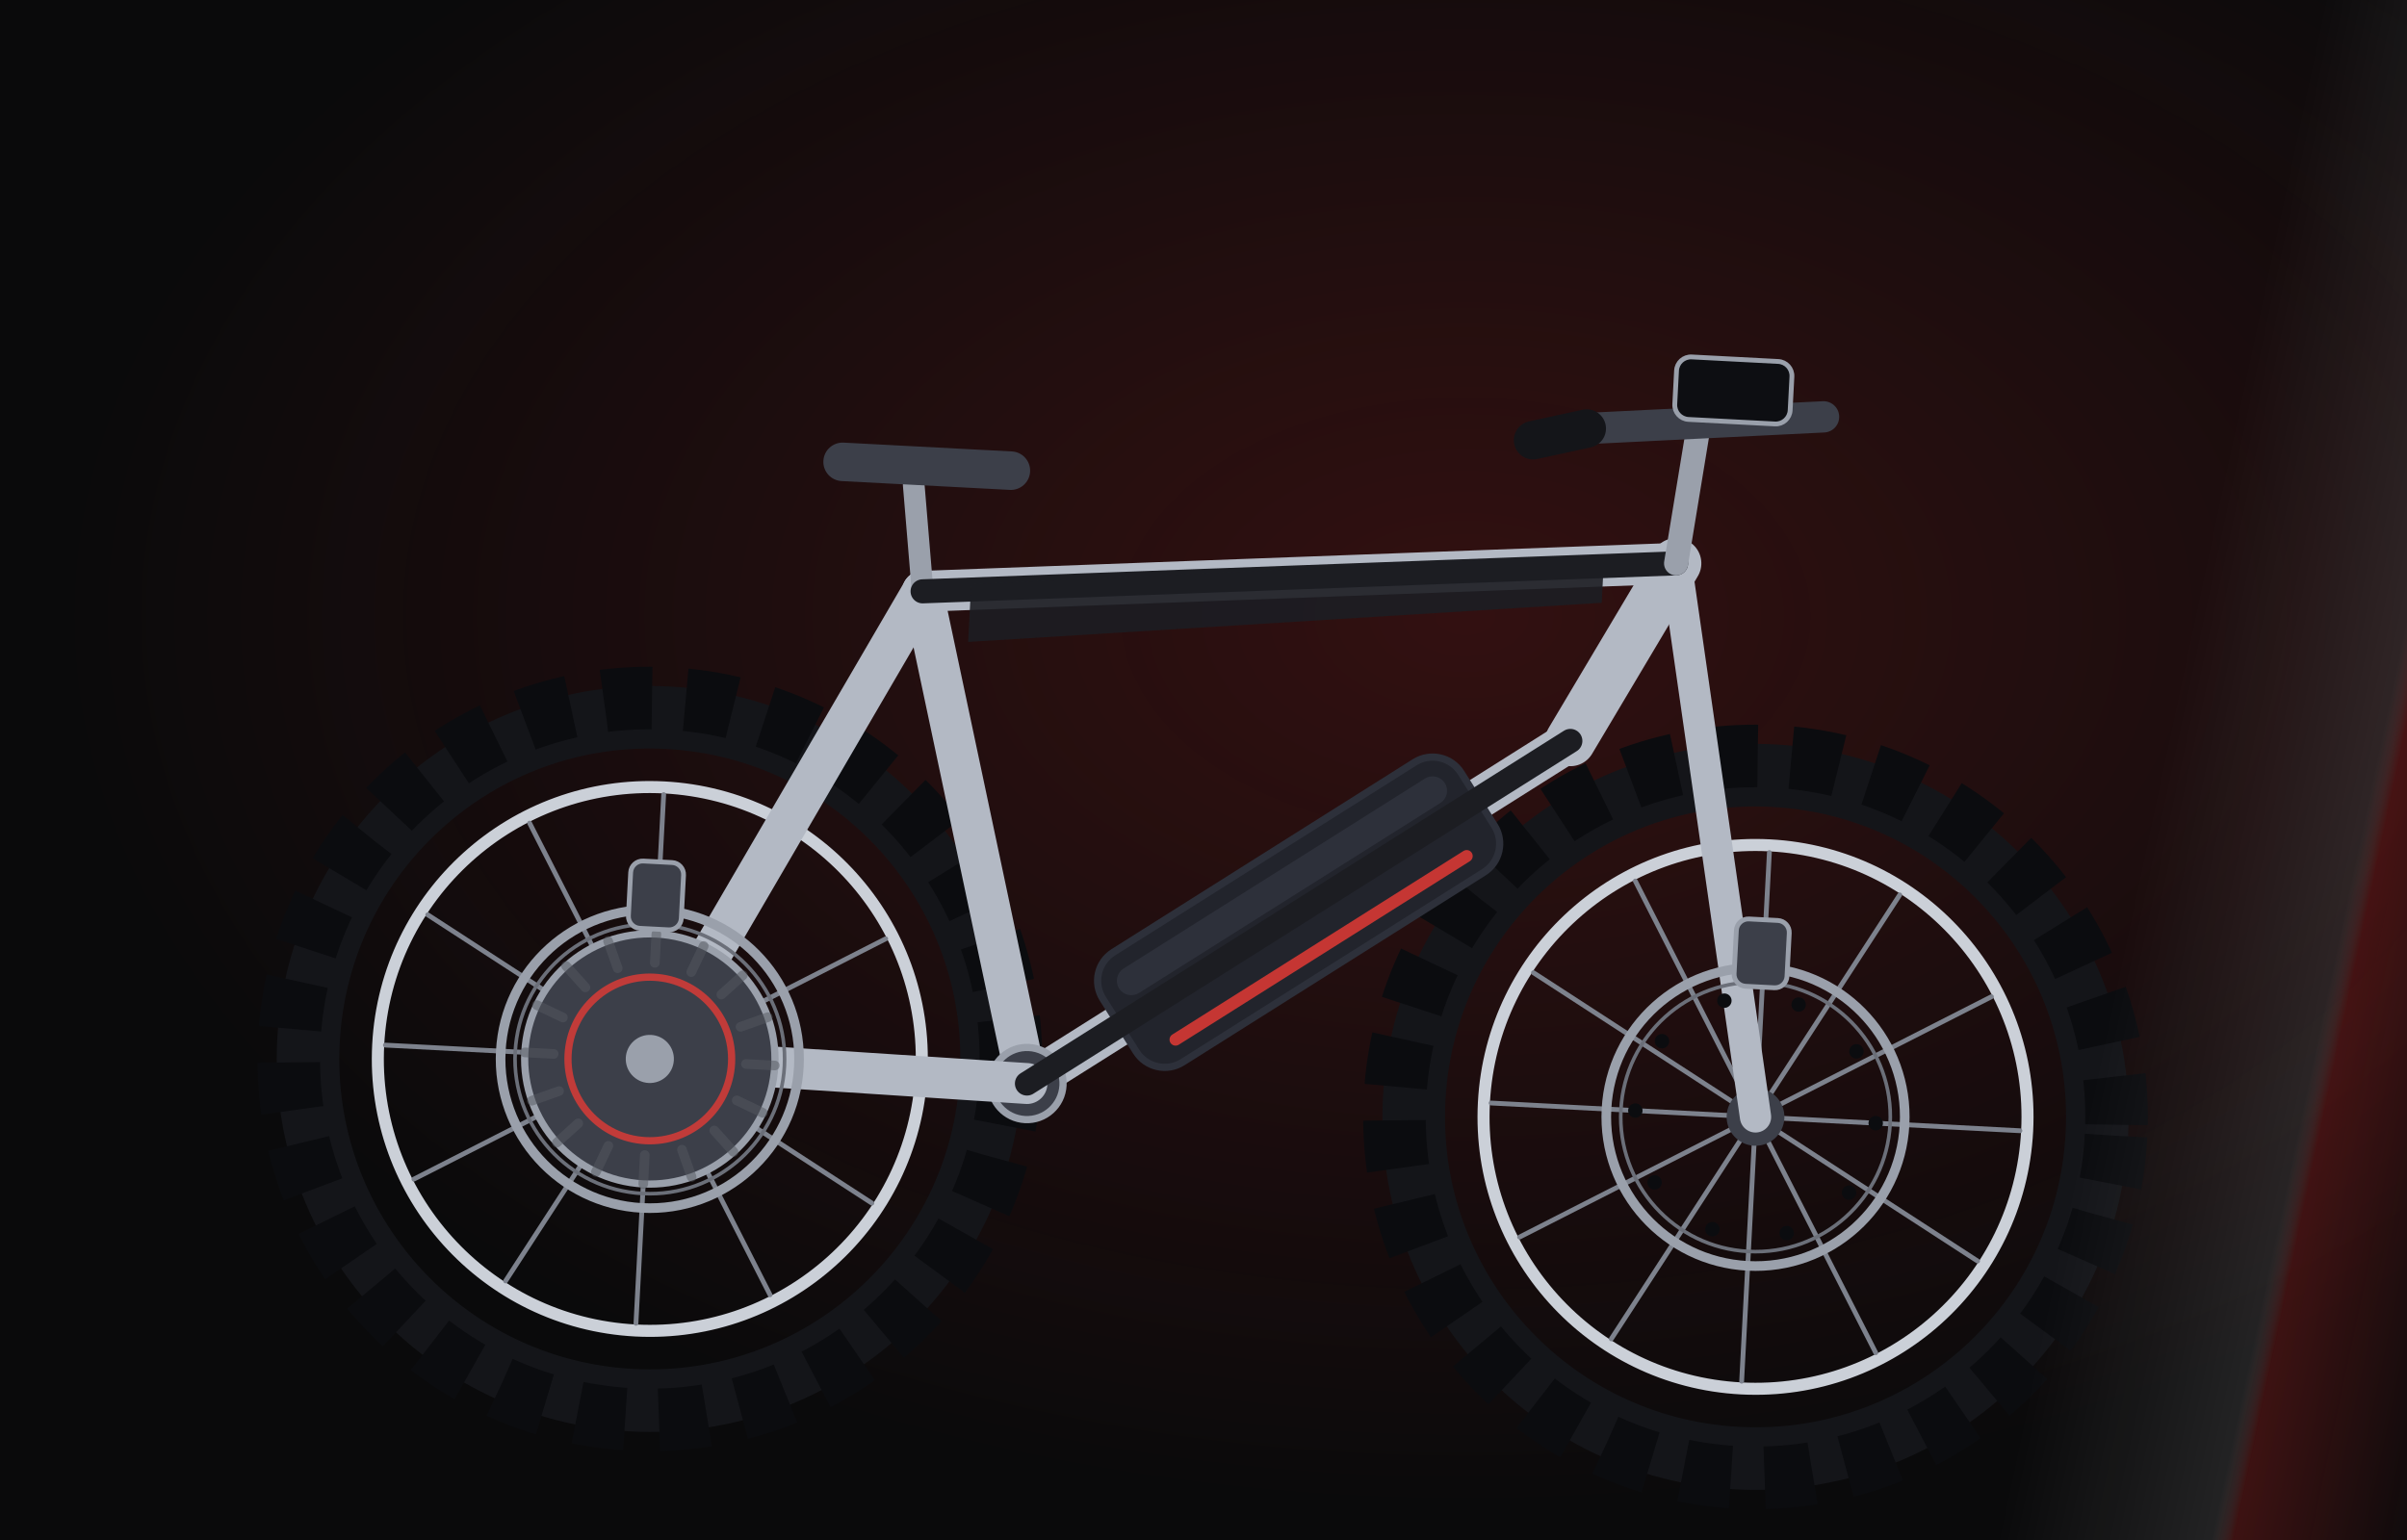
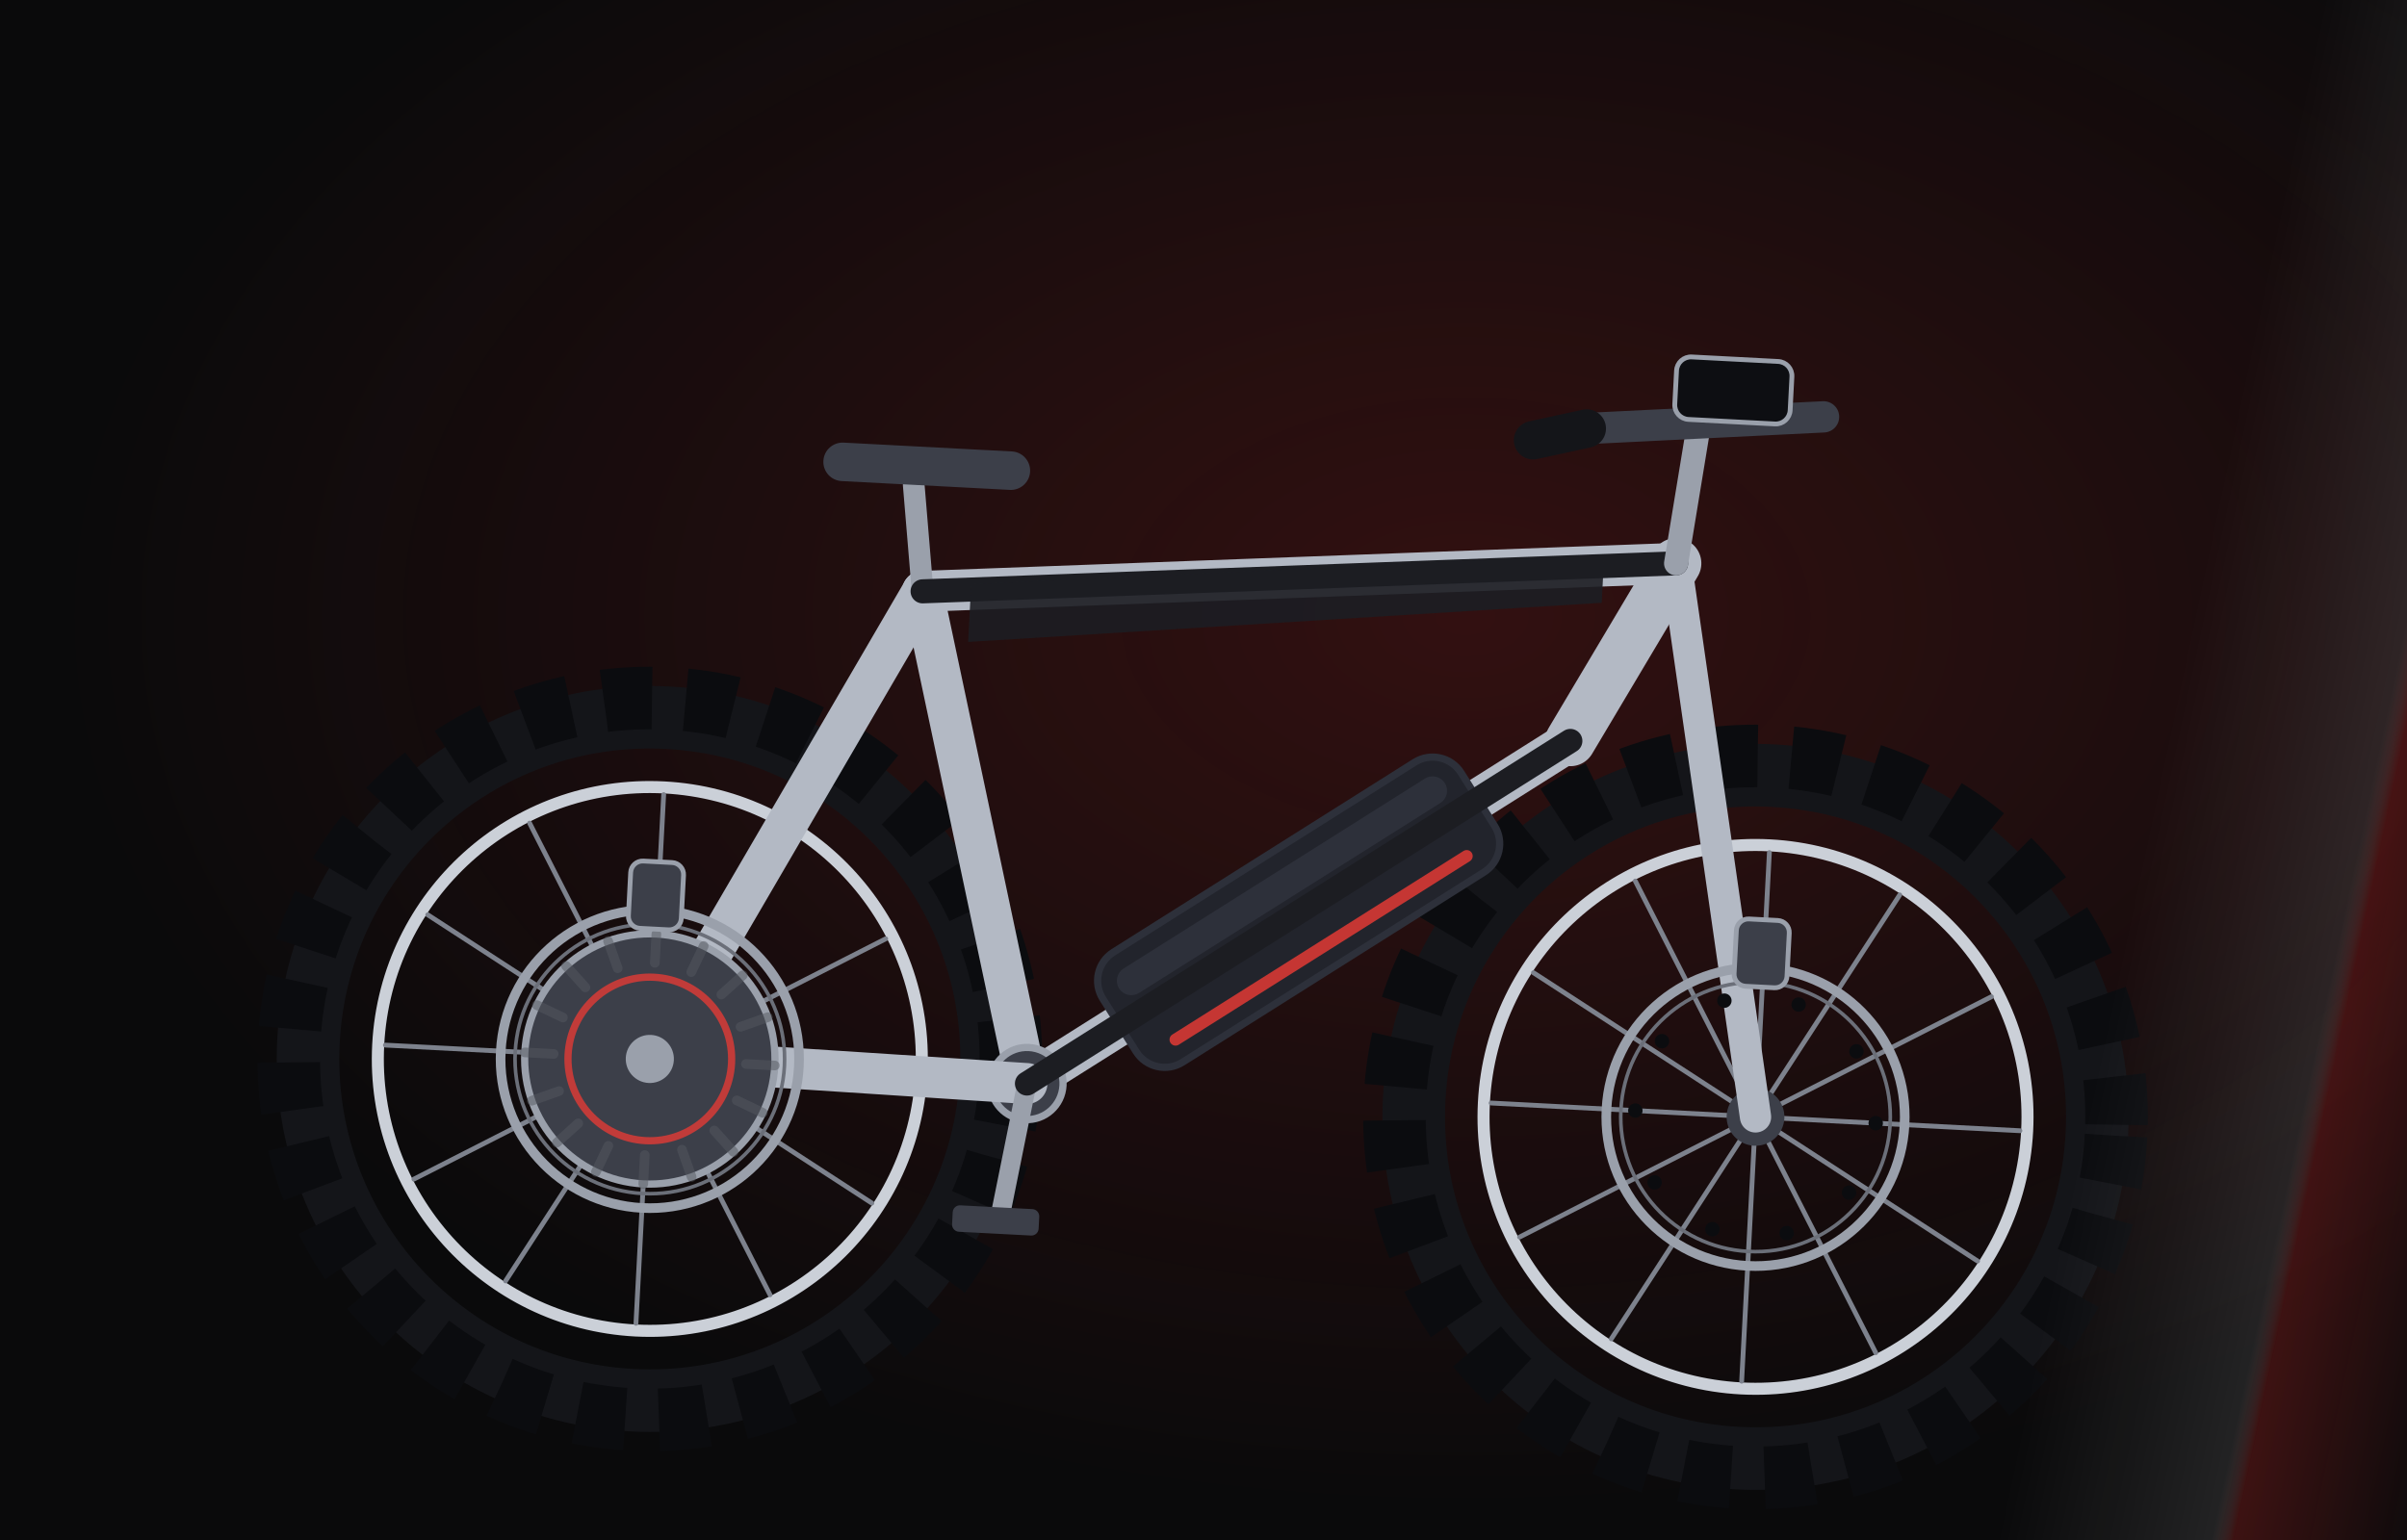
<svg xmlns="http://www.w3.org/2000/svg" viewBox="0 0 1000 640" width="1000" height="640">
  <defs>
    <radialGradient id="glow" cx="60.8%" cy="40%" r="58%">
      <stop offset="0%" stop-color="#d42a28" stop-opacity="0.20" />
      <stop offset="100%" stop-color="#d42a28" stop-opacity="0" />
    </radialGradient>
    <linearGradient id="sweep" x1="0" y1="0" x2="1" y2="0">
      <stop offset="0%" stop-color="#ffffff" stop-opacity="0" />
      <stop offset="50%" stop-color="#ffffff" stop-opacity="0.10" />
      <stop offset="55%" stop-color="#d42a28" stop-opacity="0.25" />
      <stop offset="100%" stop-color="#d42a28" stop-opacity="0" />
    </linearGradient>
  </defs>
  <rect width="1000" height="640" fill="#0a0a0b" />
  <rect width="1000" height="640" fill="url(#glow)" />
  <g transform="translate(500 350) rotate(3.00) scale(1.000) translate(-500 -350)">
    <g opacity="1.000" transform="translate(0 0.0)" />
    <g opacity="1.000" transform="translate(0 0.0)">
      <circle cx="275" cy="452" r="142" fill="none" stroke="#141519" stroke-width="26" />
      <circle cx="275" cy="452" r="113" fill="none" stroke="#cbd0d8" stroke-width="5" />
      <line x1="275" y1="452" x2="385" y2="452" stroke="#7d828d" stroke-width="2" stroke-linecap="round" />
      <line x1="275" y1="452" x2="370.263" y2="507" stroke="#7d828d" stroke-width="2" stroke-linecap="round" />
      <line x1="275" y1="452" x2="330" y2="547.263" stroke="#7d828d" stroke-width="2" stroke-linecap="round" />
      <line x1="275" y1="452" x2="275" y2="562" stroke="#7d828d" stroke-width="2" stroke-linecap="round" />
      <line x1="275" y1="452" x2="220" y2="547.263" stroke="#7d828d" stroke-width="2" stroke-linecap="round" />
      <line x1="275" y1="452" x2="179.737" y2="507" stroke="#7d828d" stroke-width="2" stroke-linecap="round" />
      <line x1="275" y1="452" x2="165" y2="452" stroke="#7d828d" stroke-width="2" stroke-linecap="round" />
      <line x1="275" y1="452" x2="179.737" y2="397" stroke="#7d828d" stroke-width="2" stroke-linecap="round" />
      <line x1="275" y1="452" x2="220" y2="356.737" stroke="#7d828d" stroke-width="2" stroke-linecap="round" />
      <line x1="275" y1="452" x2="275" y2="342" stroke="#7d828d" stroke-width="2" stroke-linecap="round" />
      <line x1="275" y1="452" x2="330" y2="356.737" stroke="#7d828d" stroke-width="2" stroke-linecap="round" />
      <line x1="275" y1="452" x2="370.263" y2="397" stroke="#7d828d" stroke-width="2" stroke-linecap="round" />
      <circle cx="275" cy="452" r="12" fill="#3c3f49" />
      <circle cx="735" cy="452" r="142" fill="none" stroke="#141519" stroke-width="26" />
      <circle cx="735" cy="452" r="113" fill="none" stroke="#cbd0d8" stroke-width="5" />
      <line x1="735" y1="452" x2="845" y2="452" stroke="#7d828d" stroke-width="2" stroke-linecap="round" />
      <line x1="735" y1="452" x2="830.263" y2="507" stroke="#7d828d" stroke-width="2" stroke-linecap="round" />
      <line x1="735" y1="452" x2="790" y2="547.263" stroke="#7d828d" stroke-width="2" stroke-linecap="round" />
      <line x1="735" y1="452" x2="735" y2="562" stroke="#7d828d" stroke-width="2" stroke-linecap="round" />
      <line x1="735" y1="452" x2="680" y2="547.263" stroke="#7d828d" stroke-width="2" stroke-linecap="round" />
      <line x1="735" y1="452" x2="639.737" y2="507" stroke="#7d828d" stroke-width="2" stroke-linecap="round" />
      <line x1="735" y1="452" x2="625" y2="452" stroke="#7d828d" stroke-width="2" stroke-linecap="round" />
      <line x1="735" y1="452" x2="639.737" y2="397" stroke="#7d828d" stroke-width="2" stroke-linecap="round" />
      <line x1="735" y1="452" x2="680" y2="356.737" stroke="#7d828d" stroke-width="2" stroke-linecap="round" />
      <line x1="735" y1="452" x2="735" y2="342" stroke="#7d828d" stroke-width="2" stroke-linecap="round" />
      <line x1="735" y1="452" x2="790" y2="356.737" stroke="#7d828d" stroke-width="2" stroke-linecap="round" />
      <line x1="735" y1="452" x2="830.263" y2="397" stroke="#7d828d" stroke-width="2" stroke-linecap="round" />
      <circle cx="735" cy="452" r="12" fill="#3c3f49" />
    </g>
    <g opacity="1.000" transform="translate(0 0.0)">
      <circle cx="275" cy="452" r="150" fill="none" stroke="#0b0c0f" stroke-width="26" stroke-dasharray="20 14" />
      <circle cx="735" cy="452" r="150" fill="none" stroke="#0b0c0f" stroke-width="26" stroke-dasharray="20 14" />
    </g>
    <g opacity="1.000" transform="translate(0 0.0)">
      <line x1="432" y1="454" x2="650" y2="300" stroke="#b3b9c4" stroke-width="17" stroke-linecap="round" />
      <line x1="378" y1="252" x2="690" y2="224" stroke="#b3b9c4" stroke-width="17" stroke-linecap="round" />
      <line x1="432" y1="454" x2="378" y2="252" stroke="#b3b9c4" stroke-width="17" stroke-linecap="round" />
      <line x1="650" y1="300" x2="690" y2="224" stroke="#b3b9c4" stroke-width="21" stroke-linecap="round" />
      <line x1="690" y1="224" x2="735" y2="452" stroke="#b3b9c4" stroke-width="13" stroke-linecap="round" />
      <circle cx="432" cy="454" r="15" fill="#3c3f49" stroke="#9aa0ab" stroke-width="3" />
      <line x1="432" y1="454" x2="275" y2="452" stroke="#b3b9c4" stroke-width="17" stroke-linecap="round" />
      <line x1="275" y1="452" x2="378" y2="252" stroke="#b3b9c4" stroke-width="17" stroke-linecap="round" />
    </g>
    <g opacity="1.000" transform="translate(0 0.0)">
      <line x1="378" y1="252" x2="372" y2="208" stroke="#9aa0ab" stroke-width="9" stroke-linecap="round" />
      <rect x="334" y="192" width="86" height="16" rx="8" fill="#3c3f49" />
    </g>
    <g opacity="1.000" transform="translate(0 0.0)">
      <circle cx="735" cy="452" r="62" fill="none" stroke="#9aa0ab" stroke-width="4" />
      <circle cx="735" cy="452" r="56" fill="none" stroke="#6b6f79" stroke-width="1.5" />
      <circle cx="785" cy="452" r="3" fill="#0b0c0f" />
      <circle cx="775.451" cy="481.389" r="3" fill="#0b0c0f" />
      <circle cx="750.451" cy="499.553" r="3" fill="#0b0c0f" />
      <circle cx="719.549" cy="499.553" r="3" fill="#0b0c0f" />
      <circle cx="694.549" cy="481.389" r="3" fill="#0b0c0f" />
      <circle cx="685" cy="452" r="3" fill="#0b0c0f" />
      <circle cx="694.549" cy="422.611" r="3" fill="#0b0c0f" />
      <circle cx="719.549" cy="404.447" r="3" fill="#0b0c0f" />
      <circle cx="750.451" cy="404.447" r="3" fill="#0b0c0f" />
      <circle cx="775.451" cy="422.611" r="3" fill="#0b0c0f" />
      <circle cx="275" cy="452" r="62" fill="none" stroke="#9aa0ab" stroke-width="4" />
      <circle cx="275" cy="452" r="56" fill="none" stroke="#6b6f79" stroke-width="1.5" />
      <circle cx="325" cy="452" r="3" fill="#0b0c0f" />
      <circle cx="315.451" cy="481.389" r="3" fill="#0b0c0f" />
      <circle cx="290.451" cy="499.553" r="3" fill="#0b0c0f" />
      <circle cx="259.549" cy="499.553" r="3" fill="#0b0c0f" />
      <circle cx="234.549" cy="481.389" r="3" fill="#0b0c0f" />
      <circle cx="225" cy="452" r="3" fill="#0b0c0f" />
      <circle cx="234.549" cy="422.611" r="3" fill="#0b0c0f" />
      <circle cx="259.549" cy="404.447" r="3" fill="#0b0c0f" />
      <circle cx="290.451" cy="404.447" r="3" fill="#0b0c0f" />
      <circle cx="315.451" cy="422.611" r="3" fill="#0b0c0f" />
    </g>
    <g opacity="1.000" transform="translate(0 0.0)">
      <g transform="translate(541 377) rotate(-35.23823)">
        <rect x="-88" y="-27" width="176" height="54" rx="14" fill="#22242c" stroke="#2d303a" stroke-width="3" />
        <rect x="-80" y="-19" width="160" height="12" rx="6" fill="#2d303a" />
        <rect x="-74" y="15" width="148" height="5" rx="2.5" fill="#e23a34" opacity="0.85" />
      </g>
    </g>
    <g opacity="1.000" transform="translate(0 0.0)">
      <circle cx="275" cy="452" r="52" fill="#3c3f49" stroke="#9aa0ab" stroke-width="3" />
      <line x1="315" y1="452" x2="327" y2="452" stroke="#54586180" stroke-width="4" stroke-linecap="round" />
      <line x1="311.955" y1="467.307" x2="323.042" y2="471.9" stroke="#54586180" stroke-width="4" stroke-linecap="round" />
      <line x1="303.284" y1="480.284" x2="311.77" y2="488.77" stroke="#54586180" stroke-width="4" stroke-linecap="round" />
      <line x1="290.307" y1="488.955" x2="294.9" y2="500.042" stroke="#54586180" stroke-width="4" stroke-linecap="round" />
      <line x1="275" y1="492" x2="275" y2="504" stroke="#54586180" stroke-width="4" stroke-linecap="round" />
      <line x1="259.693" y1="488.955" x2="255.1" y2="500.042" stroke="#54586180" stroke-width="4" stroke-linecap="round" />
      <line x1="246.716" y1="480.284" x2="238.23" y2="488.77" stroke="#54586180" stroke-width="4" stroke-linecap="round" />
      <line x1="238.045" y1="467.307" x2="226.958" y2="471.9" stroke="#54586180" stroke-width="4" stroke-linecap="round" />
      <line x1="235" y1="452" x2="223" y2="452" stroke="#54586180" stroke-width="4" stroke-linecap="round" />
      <line x1="238.045" y1="436.693" x2="226.958" y2="432.1" stroke="#54586180" stroke-width="4" stroke-linecap="round" />
      <line x1="246.716" y1="423.716" x2="238.23" y2="415.23" stroke="#54586180" stroke-width="4" stroke-linecap="round" />
      <line x1="259.693" y1="415.045" x2="255.1" y2="403.958" stroke="#54586180" stroke-width="4" stroke-linecap="round" />
      <line x1="275" y1="412" x2="275" y2="400" stroke="#54586180" stroke-width="4" stroke-linecap="round" />
      <line x1="290.307" y1="415.045" x2="294.9" y2="403.958" stroke="#54586180" stroke-width="4" stroke-linecap="round" />
      <line x1="303.284" y1="423.716" x2="311.77" y2="415.23" stroke="#54586180" stroke-width="4" stroke-linecap="round" />
      <line x1="311.955" y1="436.693" x2="323.042" y2="432.1" stroke="#54586180" stroke-width="4" stroke-linecap="round" />
      <circle cx="275" cy="452" r="34" fill="none" stroke="#e23a34" stroke-width="3" opacity="0.8" />
      <circle cx="275" cy="452" r="10" fill="#9aa0ab" />
    </g>
    <g opacity="1.000" transform="translate(0 0.0)">
+       <line x1="432" y1="454" x2="424" y2="508" stroke="#9aa0ab" stroke-width="8" stroke-linecap="round" />
+       <rect x="404" y="506" width="36" height="11" rx="3" fill="#3c3f49" />
+     </g>
+     <g opacity="1.000" transform="translate(0 0.0)">
      <rect x="723" y="370" width="22" height="28" rx="5" fill="#3c3f49" stroke="#9aa0ab" stroke-width="2" />
      <rect x="263" y="370" width="22" height="28" rx="5" fill="#3c3f49" stroke="#9aa0ab" stroke-width="2" />
    </g>
    <g opacity="1.000" transform="translate(0 0.0)">
      <line x1="432" y1="454" x2="650" y2="300" stroke="#1c1d22" stroke-width="10" stroke-linecap="round" />
      <line x1="378" y1="252" x2="690" y2="224" stroke="#1c1d22" stroke-width="10" stroke-linecap="round" />
      <path d="M398 248 L660 222 L660 242 L398 272 Z" fill="#1c1d22" opacity="0.9" />
    </g>
    <g opacity="1.000" transform="translate(0 0.0)" />
    <g opacity="1.000" transform="translate(0 0.0)" />
    <g opacity="1.000" transform="translate(0 0.0)">
      <line x1="690" y1="224" x2="696" y2="170" stroke="#9aa0ab" stroke-width="10" stroke-linecap="round" />
      <line x1="650" y1="170" x2="748" y2="160" stroke="#3c3f49" stroke-width="13" stroke-linecap="round" />
      <line x1="650" y1="170" x2="628" y2="176" stroke="#141519" stroke-width="16" stroke-linecap="round" />
      <rect x="686" y="138" width="48" height="26" rx="6" fill="#0d0e12" stroke="#9aa0ab" stroke-width="2" />
    </g>
  </g>
  <g transform="translate(1055 0) skewX(-12)">
    <rect x="-90" y="-100" width="180" height="840" fill="url(#sweep)" />
  </g>
</svg>
